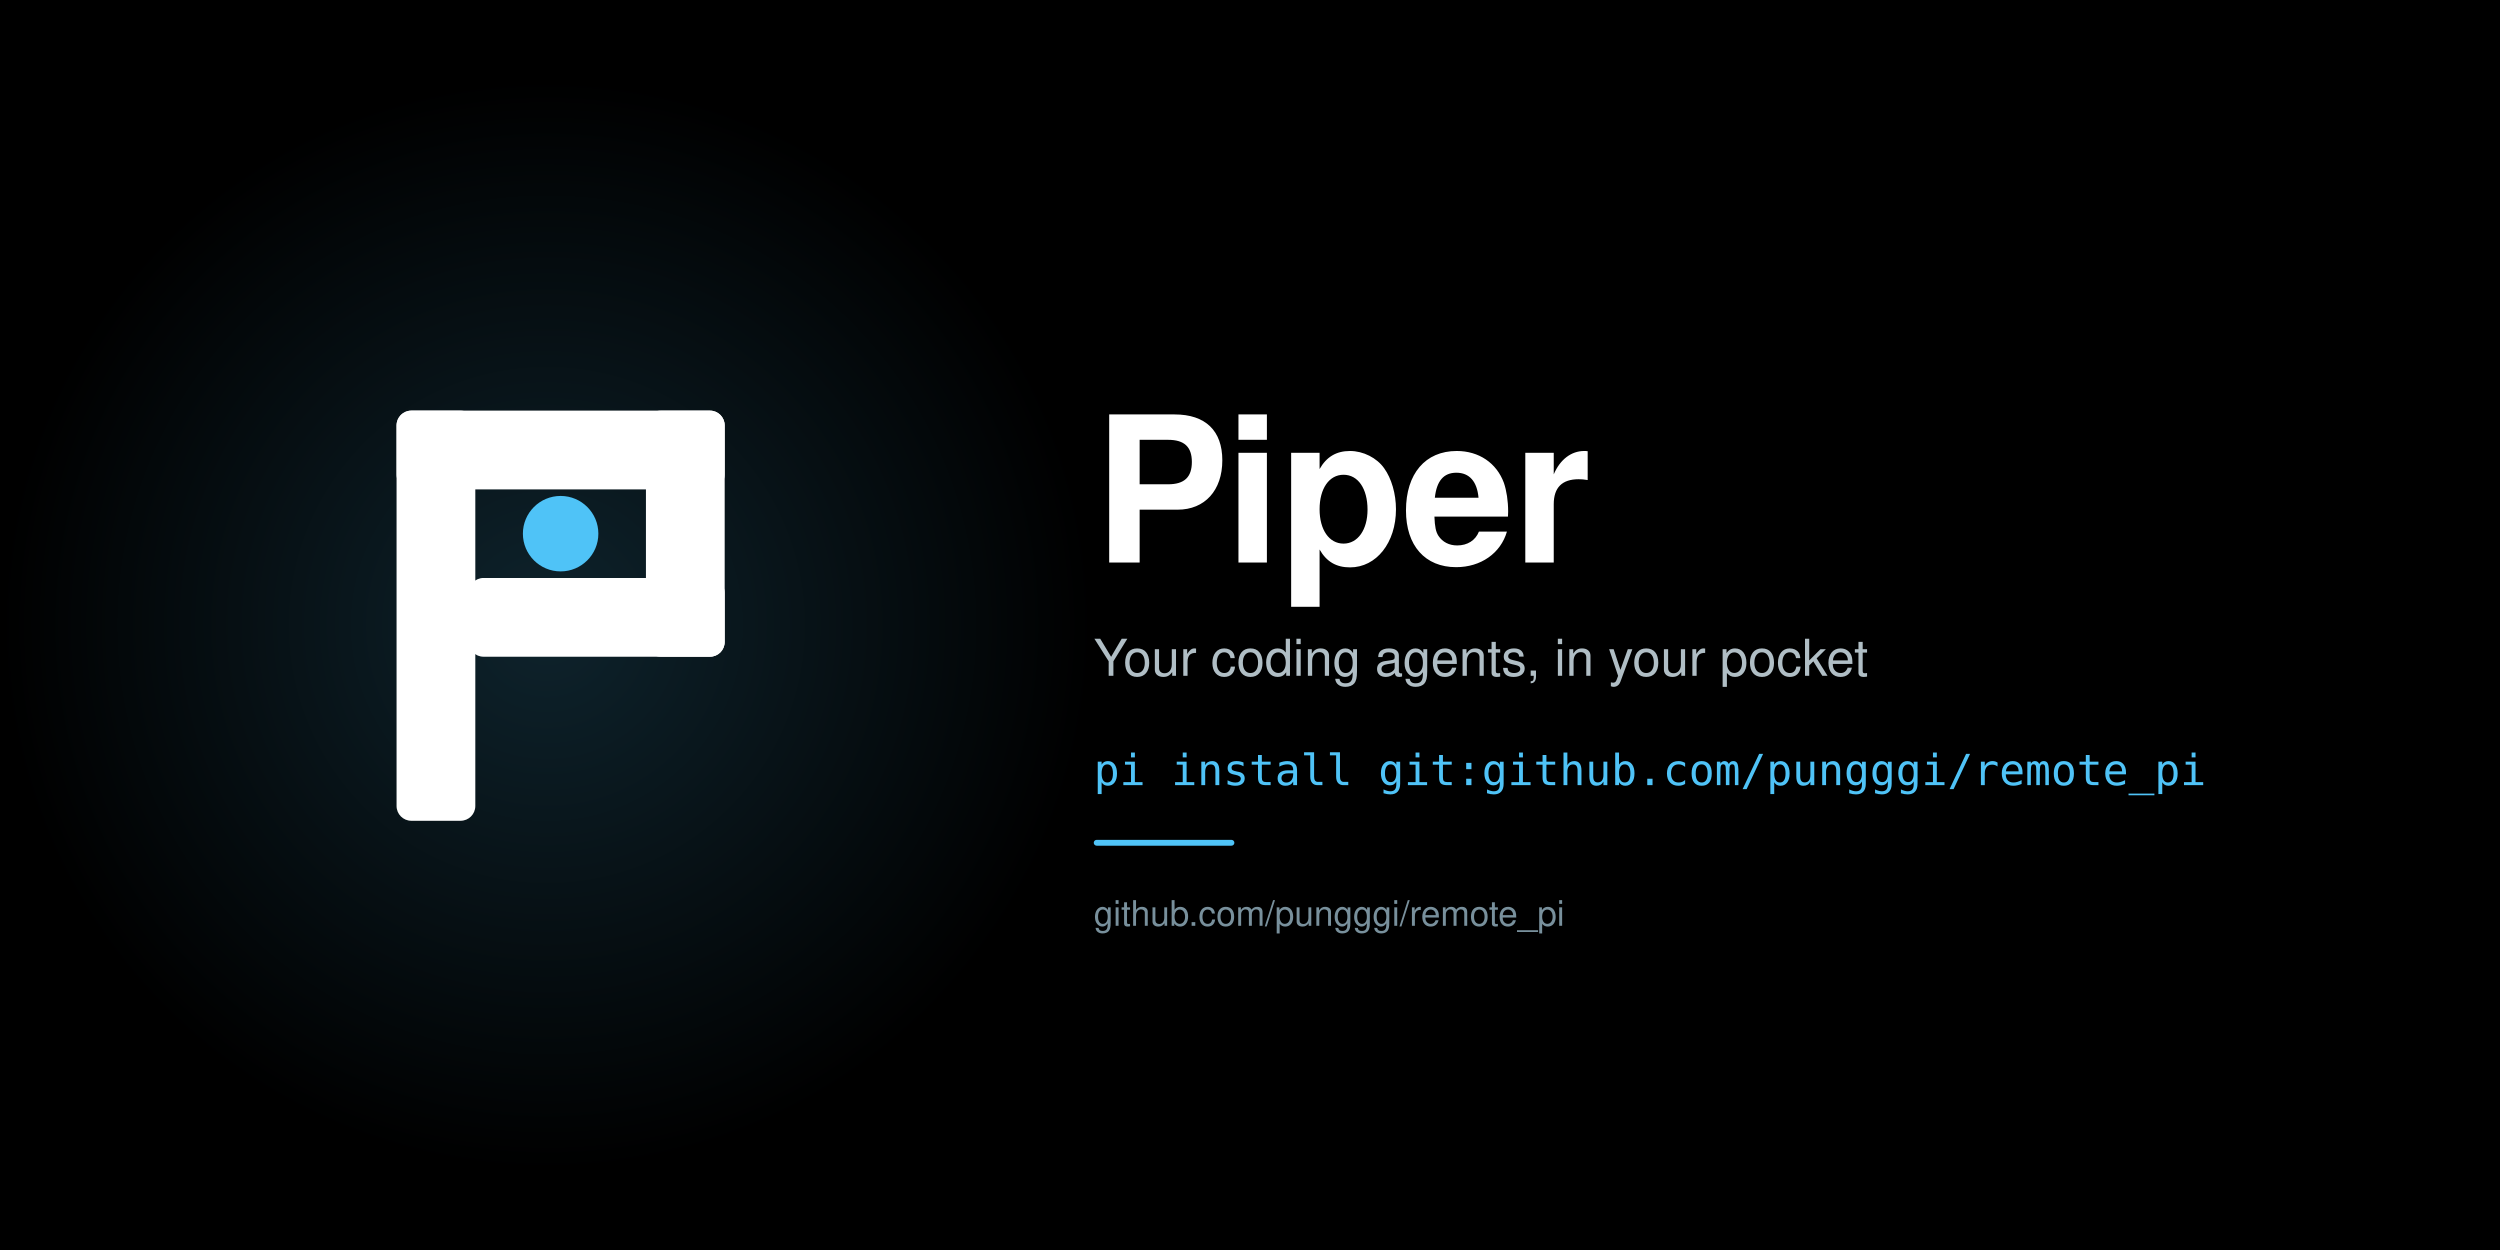
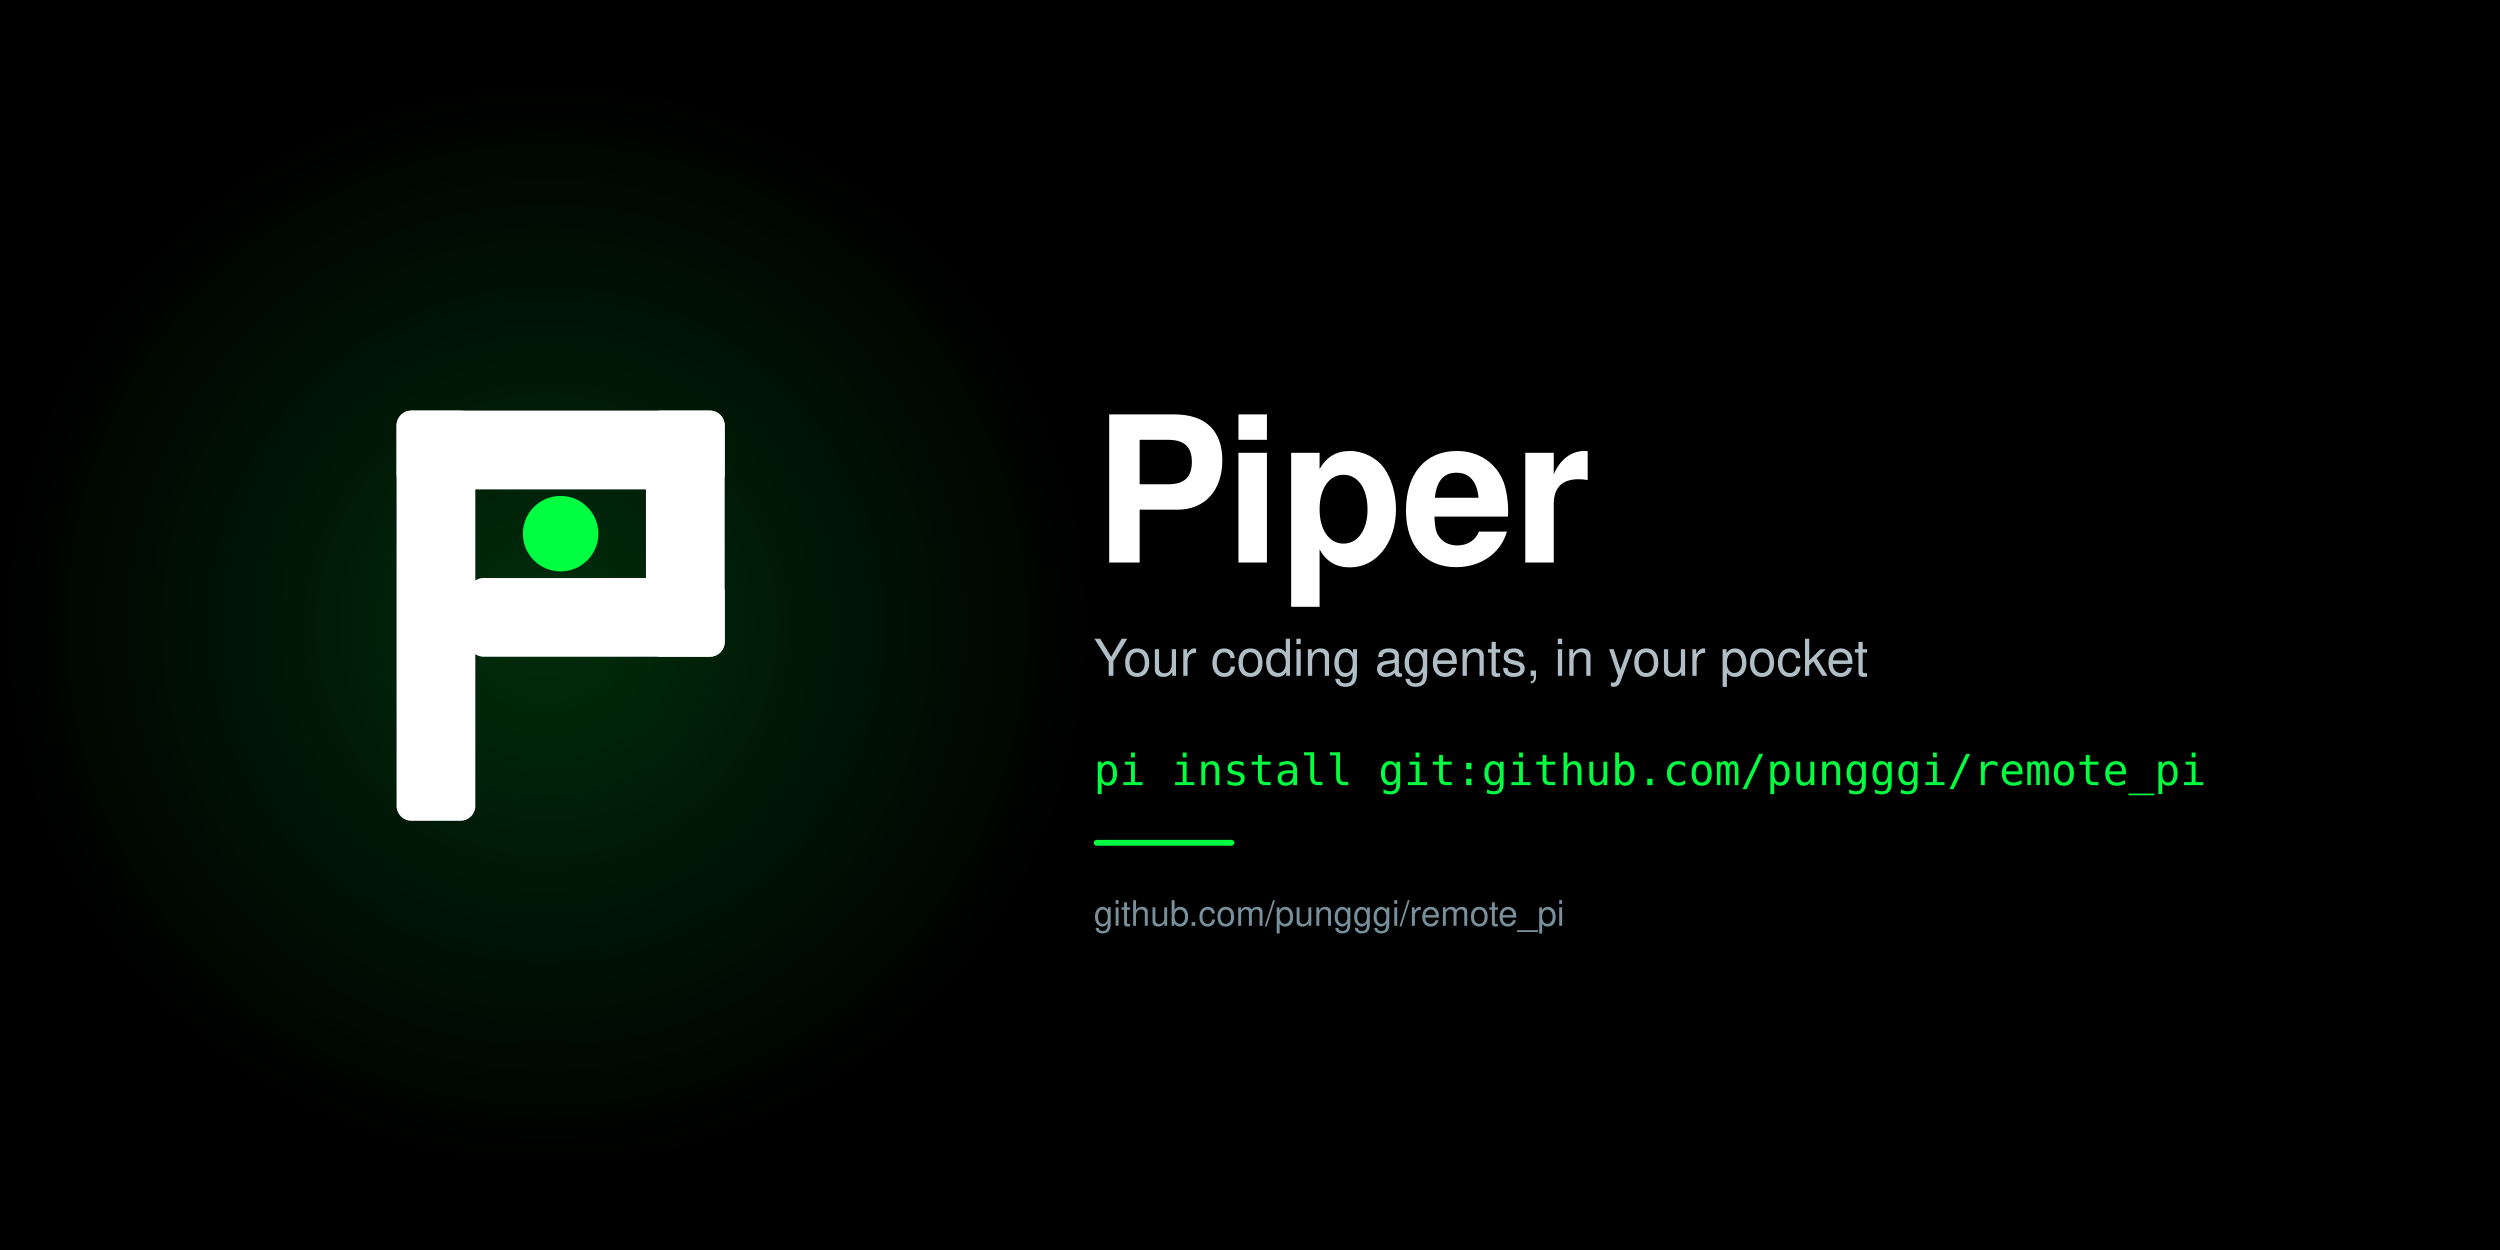
<svg xmlns="http://www.w3.org/2000/svg" viewBox="0 0 1280 640" width="1280" height="640">
  <rect width="1280" height="640" fill="#000000" />
  <defs>
    <radialGradient id="accentGlow" cx="50%" cy="50%" r="50%">
-       <stop offset="0%" stop-color="#4FC3F7" stop-opacity="0.18" />
-       <stop offset="100%" stop-color="#4FC3F7" stop-opacity="0" />
+       <stop offset="0%" stop-color="#00ff41" stop-opacity="0.18" />
+       <stop offset="100%" stop-color="#00ff41" stop-opacity="0" />
    </radialGradient>
  </defs>
  <circle cx="280" cy="320" r="280" fill="url(#accentGlow)" />
  <g transform="translate(72, 96) scale(0.42)">
    <g fill="#FFFFFF">
      <rect x="312" y="272" width="96" height="500" rx="18" />
      <rect x="312" y="272" width="400" height="96" rx="18" />
      <rect x="616" y="272" width="96" height="300" rx="18" />
      <rect x="400" y="476" width="312" height="96" rx="18" />
    </g>
-     <circle cx="512" cy="422" r="46" fill="#4FC3F7" />
+     <circle cx="512" cy="422" r="46" fill="#00ff41" />
  </g>
  <text x="560" y="288" font-family="-apple-system, BlinkMacSystemFont, 'Segoe UI', Helvetica, Arial, sans-serif" font-size="104" font-weight="700" fill="#FFFFFF" letter-spacing="-1">Piper</text>
  <text x="560" y="346" font-family="-apple-system, BlinkMacSystemFont, 'Segoe UI', Helvetica, Arial, sans-serif" font-size="26" font-weight="400" fill="#B0BEC5">Your coding agents, in your pocket</text>
-   <text x="560" y="402" font-family="ui-monospace, 'SF Mono', Menlo, Consolas, monospace" font-size="22" font-weight="500" fill="#4FC3F7">pi install git:github.com/pungggi/remote_pi</text>
-   <rect x="560" y="430" width="72" height="3" rx="1.5" fill="#4FC3F7" />
+   <text x="560" y="402" font-family="ui-monospace, 'SF Mono', Menlo, Consolas, monospace" font-size="22" font-weight="500" fill="#00ff41">pi install git:github.com/pungggi/remote_pi</text>
+   <rect x="560" y="430" width="72" height="3" rx="1.5" fill="#00ff41" />
  <text x="560" y="474" font-family="-apple-system, BlinkMacSystemFont, 'Segoe UI', Helvetica, Arial, sans-serif" font-size="18" font-weight="400" fill="#78909C">github.com/pungggi/remote_pi</text>
</svg>
